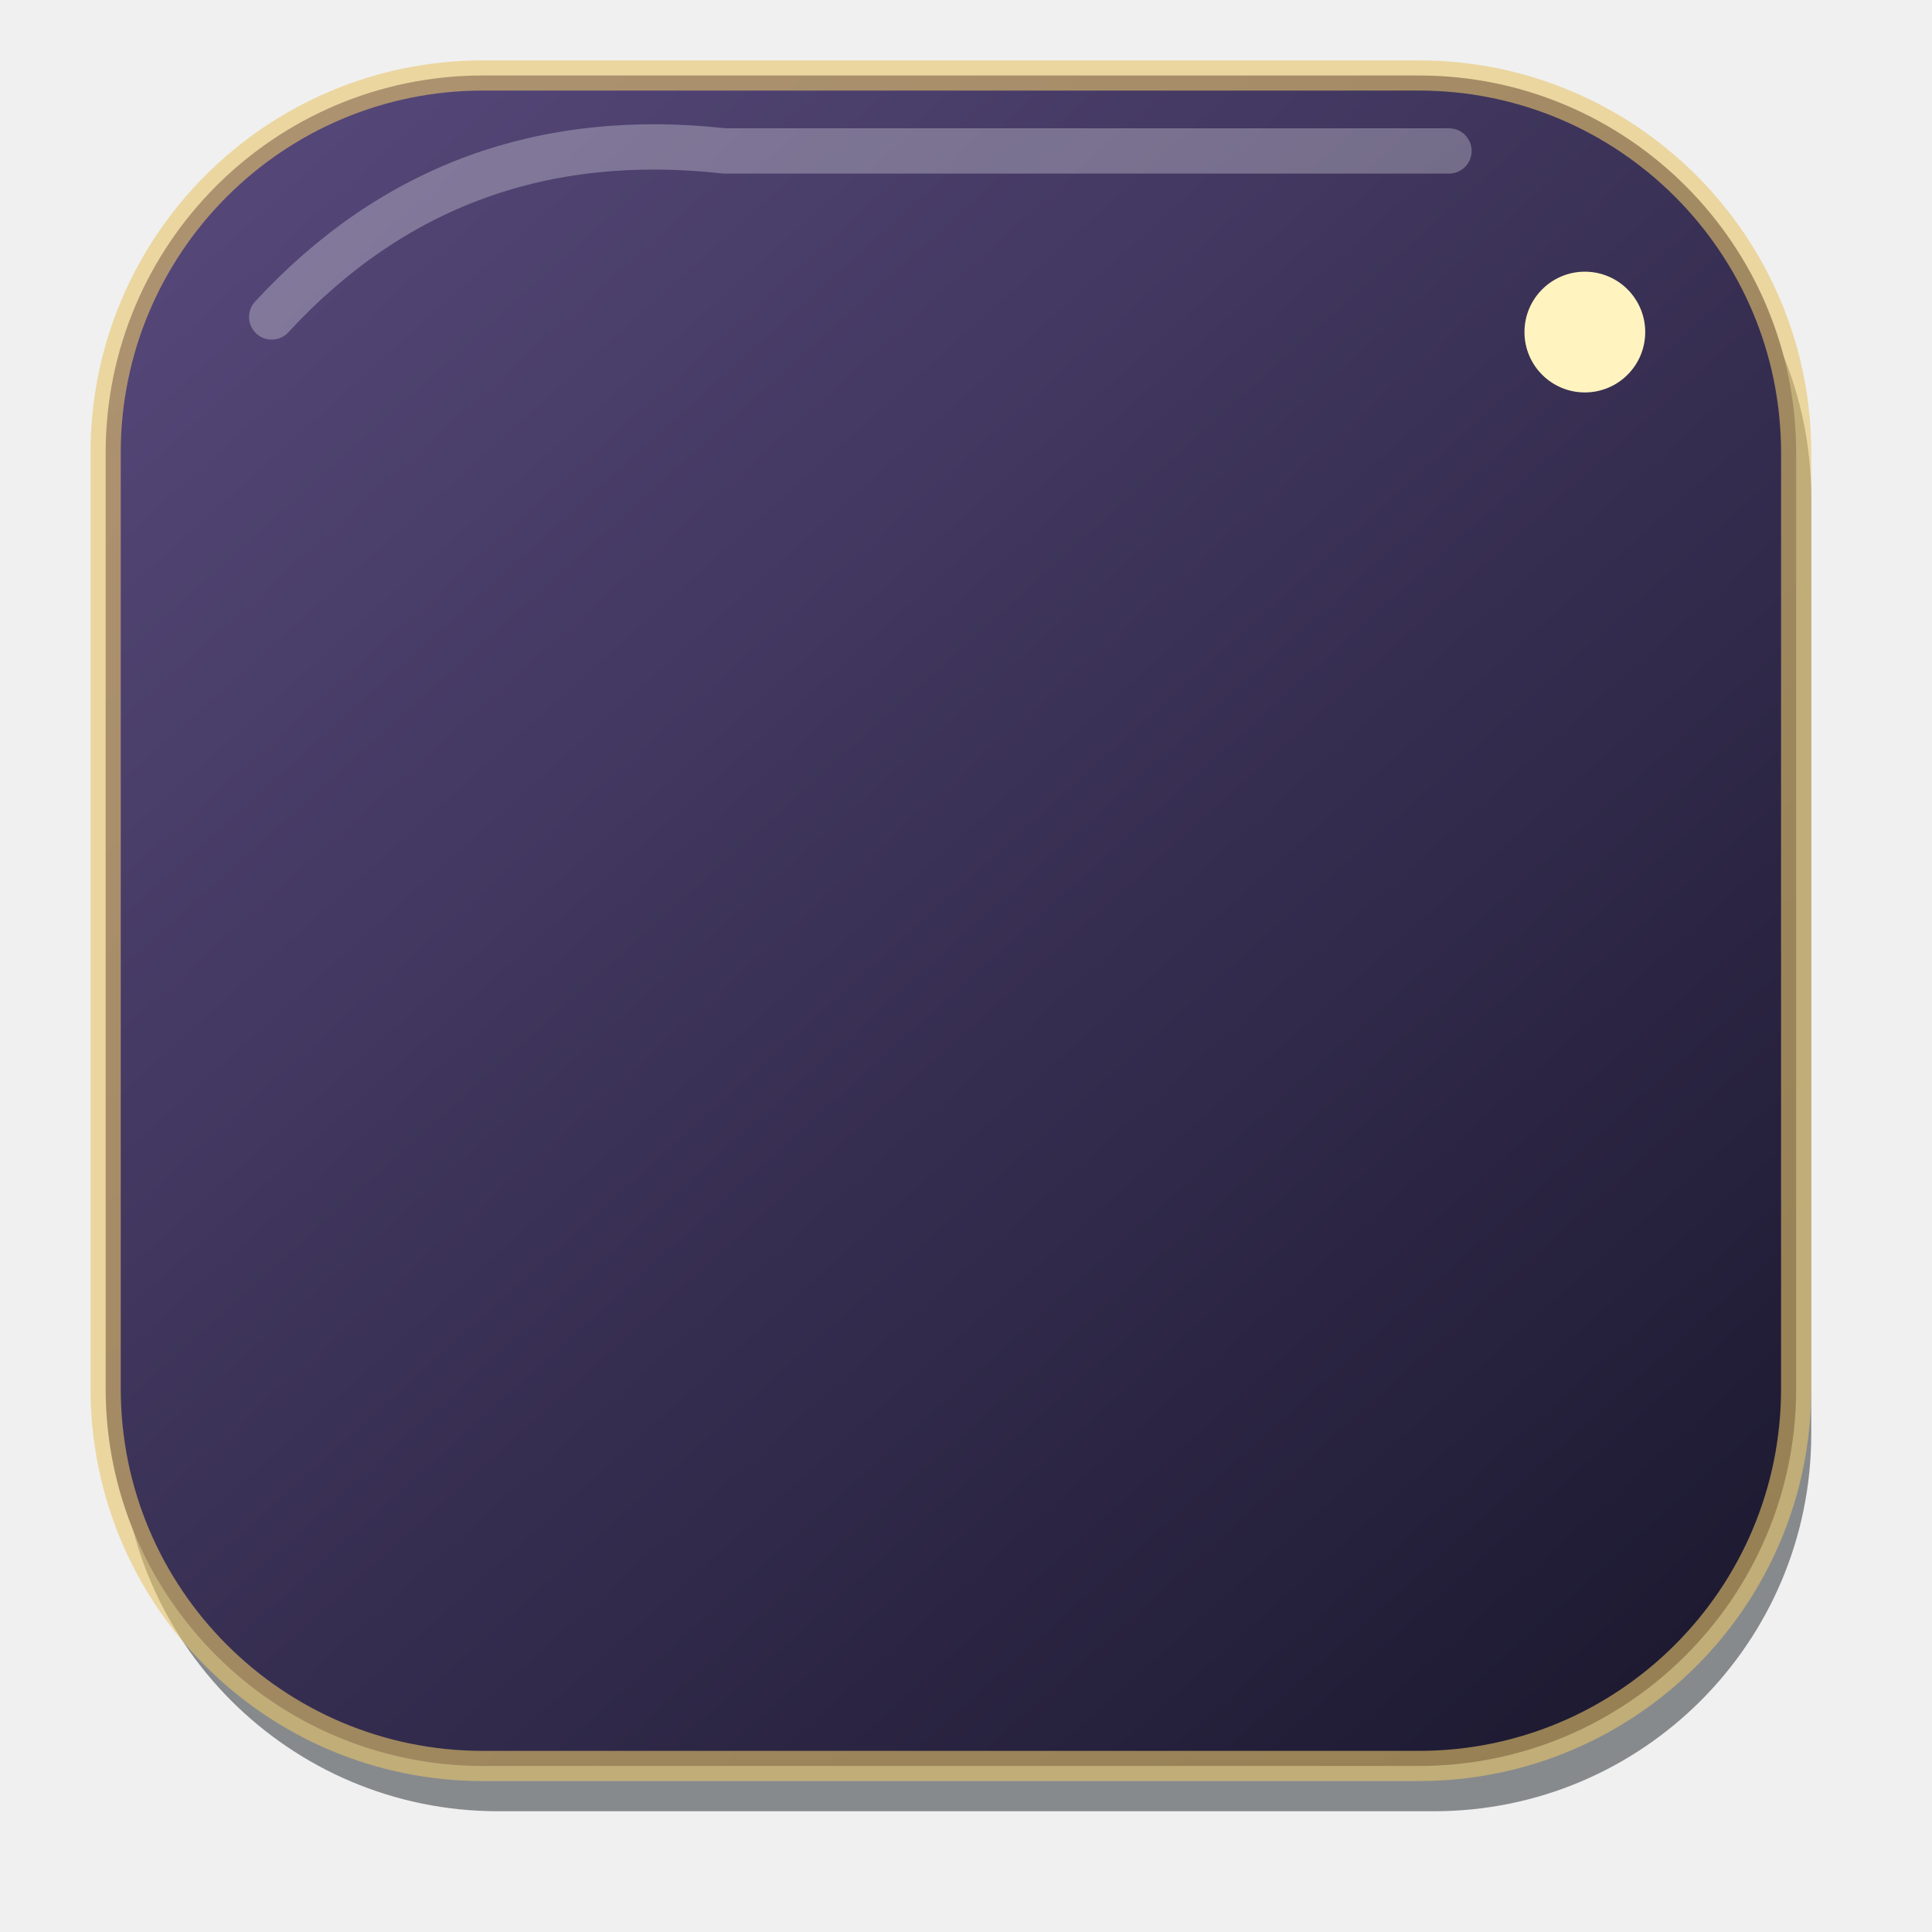
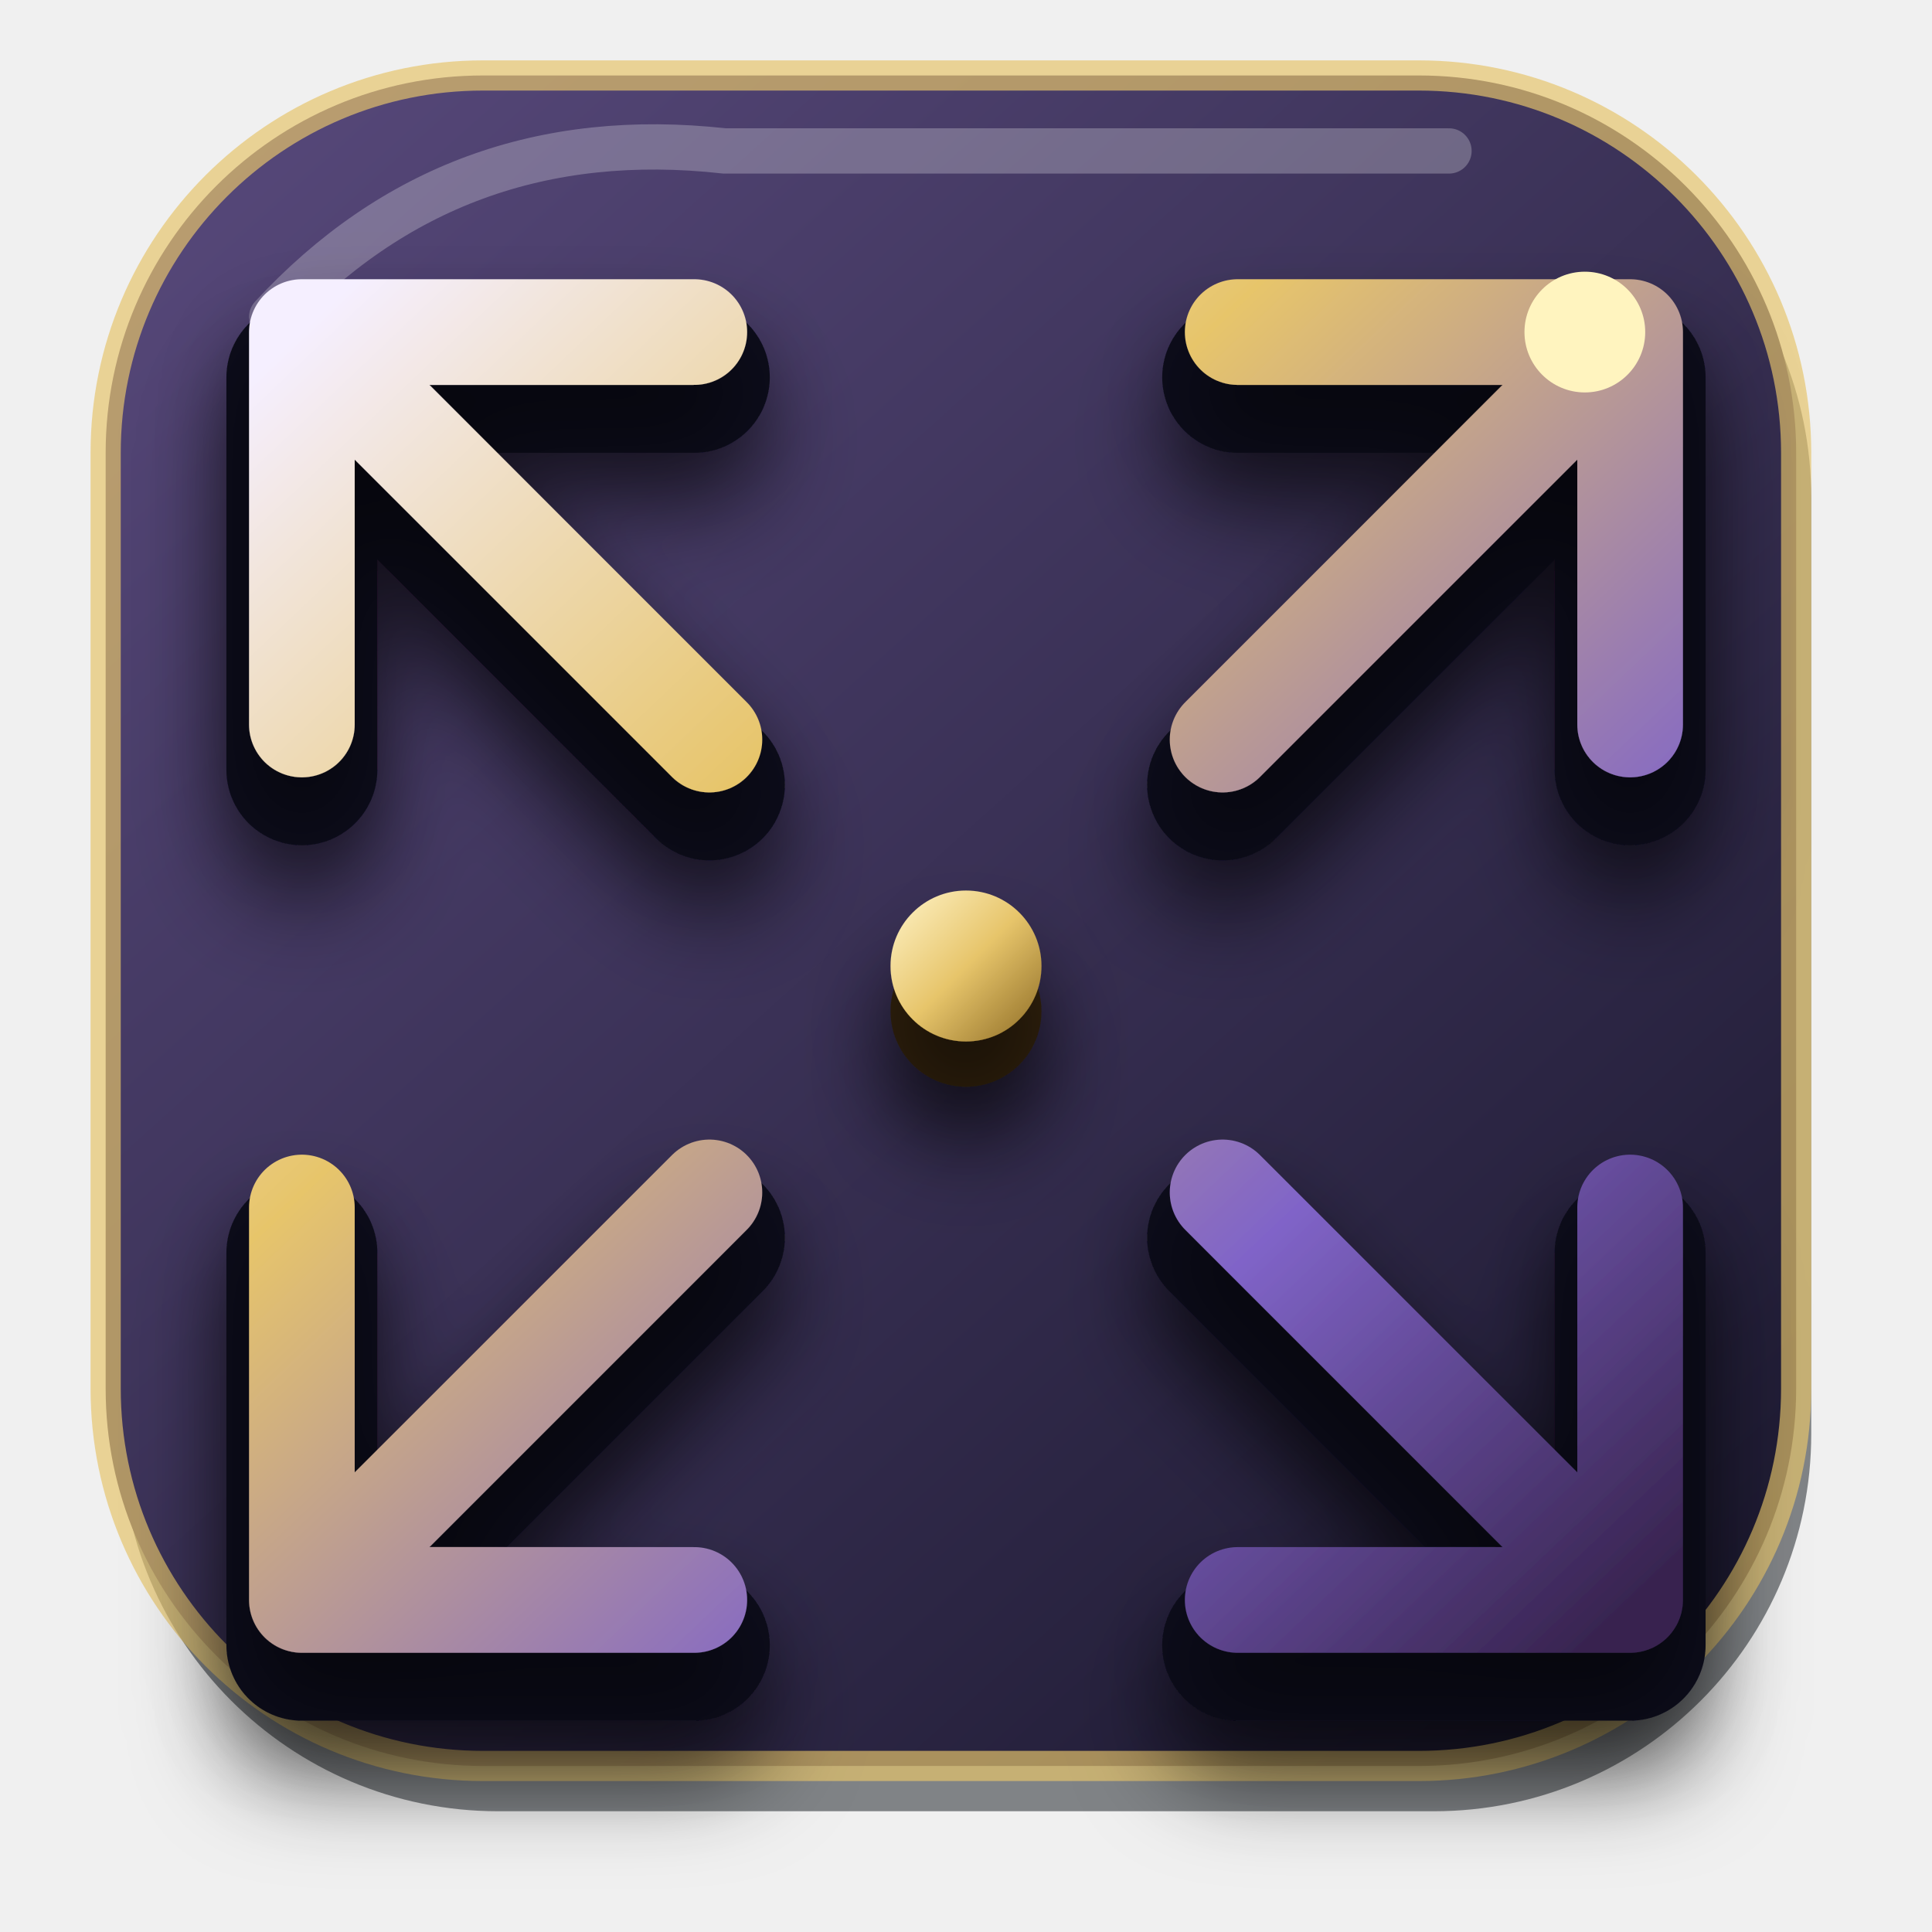
- <svg xmlns="http://www.w3.org/2000/svg" width="128" height="128" viewBox="0 0 128 128" role="img" aria-label="ملء الشاشة 3D">
+ <svg xmlns="http://www.w3.org/2000/svg" width="128" height="128" viewBox="0 0 128 128" role="img" aria-label="fullscreen 3D">
  <defs>
    <linearGradient id="metal" x1="0" y1="0" x2="1" y2="1">
-       <stop offset="0" stop-color="#f9f2ff" />
+       <stop offset="0" stop-color="#F5EFFF" />
      <stop offset=".34" stop-color="#E7C56B" />
      <stop offset=".72" stop-color="#8064C8" />
-       <stop offset="1" stop-color="#372653" />
+       <stop offset="1" stop-color="#382450" />
+     </linearGradient>
+     <linearGradient id="gold" x1="0" y1="0" x2="1" y2="1">
+       <stop offset="0" stop-color="#FFF4C9" />
+       <stop offset=".5" stop-color="#E7C56B" />
+       <stop offset="1" stop-color="#8D6B24" />
    </linearGradient>
    <linearGradient id="tile" x1="0" y1="0" x2=".9" y2="1">
-       <stop offset="0" stop-color="#594a7d" />
-       <stop offset="1" stop-color="#1c1930" />
+       <stop offset="0" stop-color="#594A7D" />
+       <stop offset="1" stop-color="#1C1930" />
    </linearGradient>
    <filter id="shadow" x="-30%" y="-30%" width="160%" height="170%">
      <feGaussianBlur in="SourceAlpha" stdDeviation="3" />
      <feOffset dy="4" />
      <feComponentTransfer>
        <feFuncA type="linear" slope=".55" />
      </feComponentTransfer>
      <feMerge>
        <feMergeNode />
        <feMergeNode in="SourceGraphic" />
      </feMerge>
    </filter>
  </defs>
-   <rect x="8" y="8" width="112" height="112" rx="25" fill="#070d13" opacity=".45" />
-   <rect x="7" y="5" width="112" height="112" rx="25" fill="url(#tile)" stroke="#E7C56B" stroke-opacity=".6" stroke-width="2" />
-   <path d="M18 21Q30 8 48 10h48" fill="none" stroke="#fff" stroke-opacity=".28" stroke-width="3" stroke-linecap="round" />
-   <g transform="translate(0 5)" fill="none" stroke="#0d0a19" stroke-width="10" stroke-linecap="round" stroke-linejoin="round" opacity=".75">Fullscreen</g>
-   <g fill="none" stroke="url(#metal)" stroke-width="7" stroke-linecap="round" stroke-linejoin="round" filter="url(#shadow)">Fullscreen</g>
-   <g fill="none" stroke="#fff" stroke-opacity=".56" stroke-width="1.8" stroke-linecap="round">Fullscreen</g>
-   <circle cx="105" cy="22" r="4" fill="#fff4bf" />
+   <rect x="8" y="8" width="112" height="112" rx="25" fill="#070D13" opacity=".48" />
+   <rect x="7" y="5" width="112" height="112" rx="25" fill="url(#tile)" stroke="#E7C56B" stroke-opacity=".68" stroke-width="2" />
+   <path d="M18 21Q30 8 48 10h48" fill="none" stroke="#FFF" stroke-opacity=".25" stroke-width="3" stroke-linecap="round" />
+   <g transform="translate(0 3)" filter="url(#shadow)">
+     <g fill="none" stroke="#100D1B" stroke-width="10" stroke-linecap="round" stroke-linejoin="round">
+       <path d="M20 48V22h26M20 22l27 27M108 48V22H82M108 22 81 49M20 80v26h26M20 106l27-27M108 80v26H82M108 106 81 79" />
+     </g>
+     <circle cx="64" cy="64" r="5" fill="#30230B" />
+   </g>
+   <g filter="url(#shadow)">
+     <g fill="none" stroke="url(#metal)" stroke-width="7" stroke-linecap="round" stroke-linejoin="round">
+       <path d="M20 48V22h26M20 22l27 27M108 48V22H82M108 22 81 49M20 80v26h26M20 106l27-27M108 80v26H82M108 106 81 79" />
+     </g>
+     <circle cx="64" cy="64" r="5" fill="url(#gold)" />
+   </g>
+   <circle cx="105" cy="22" r="4" fill="#FFF4BF" />
</svg>
